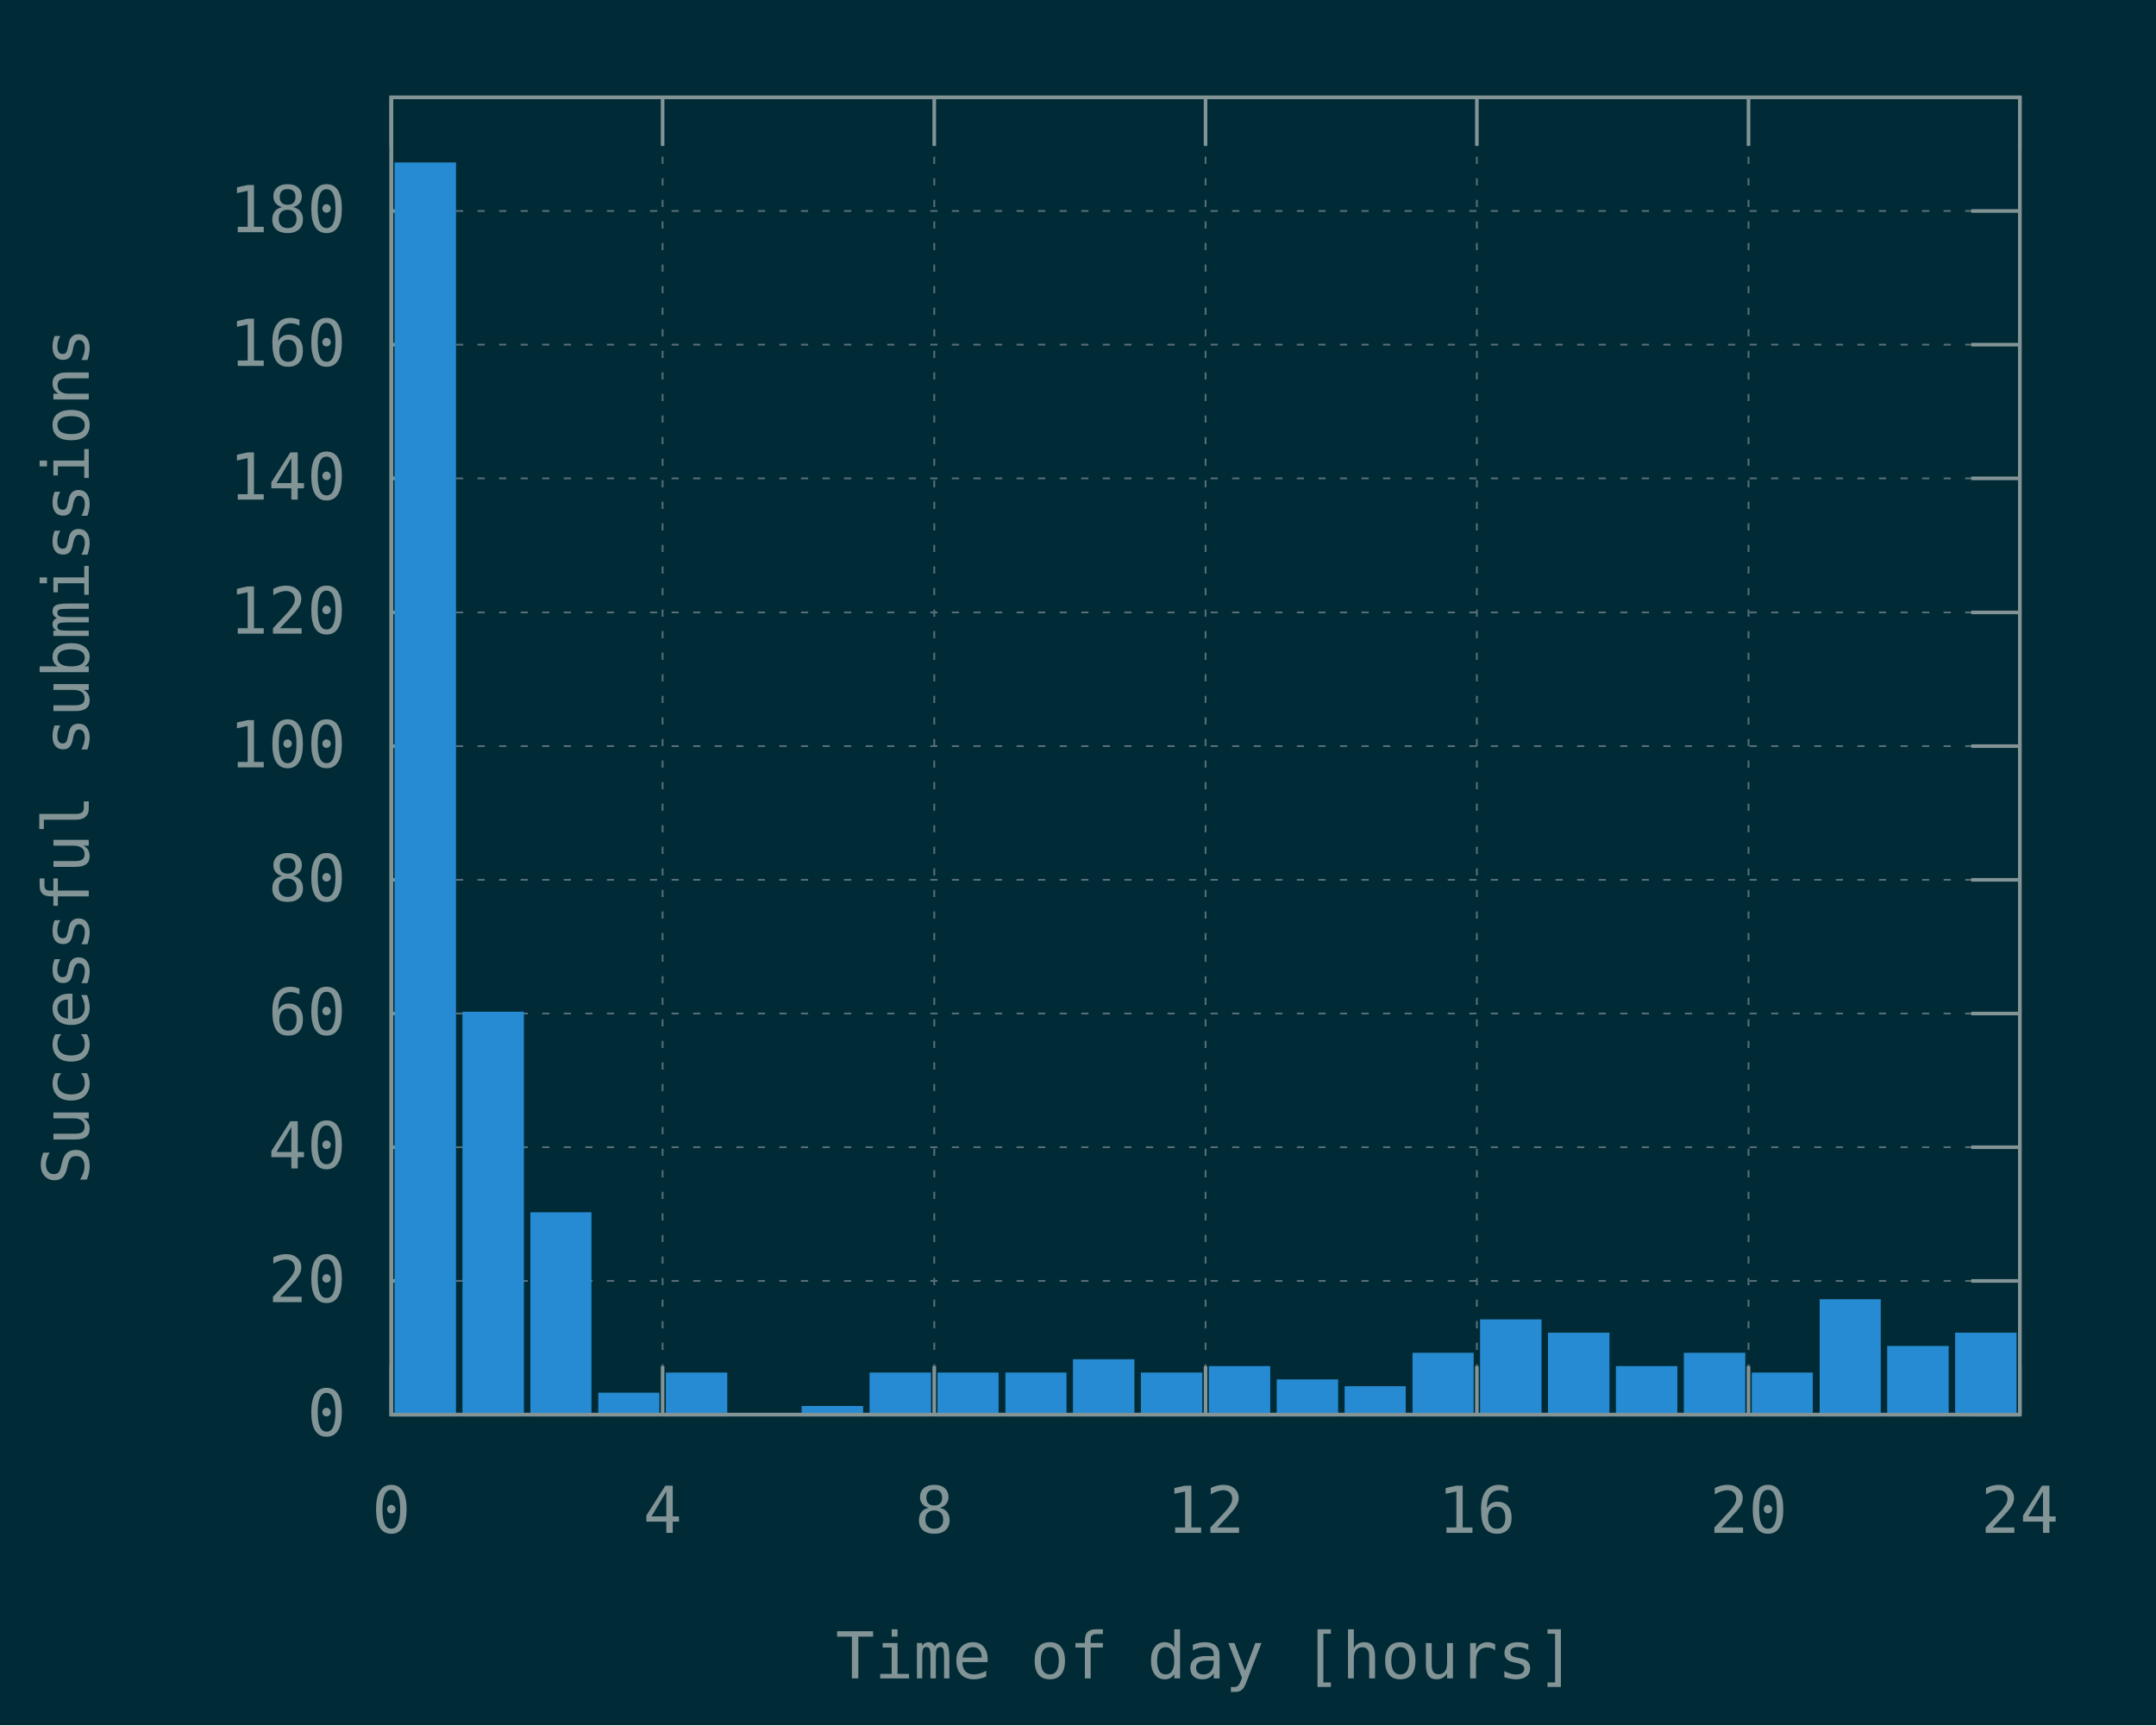
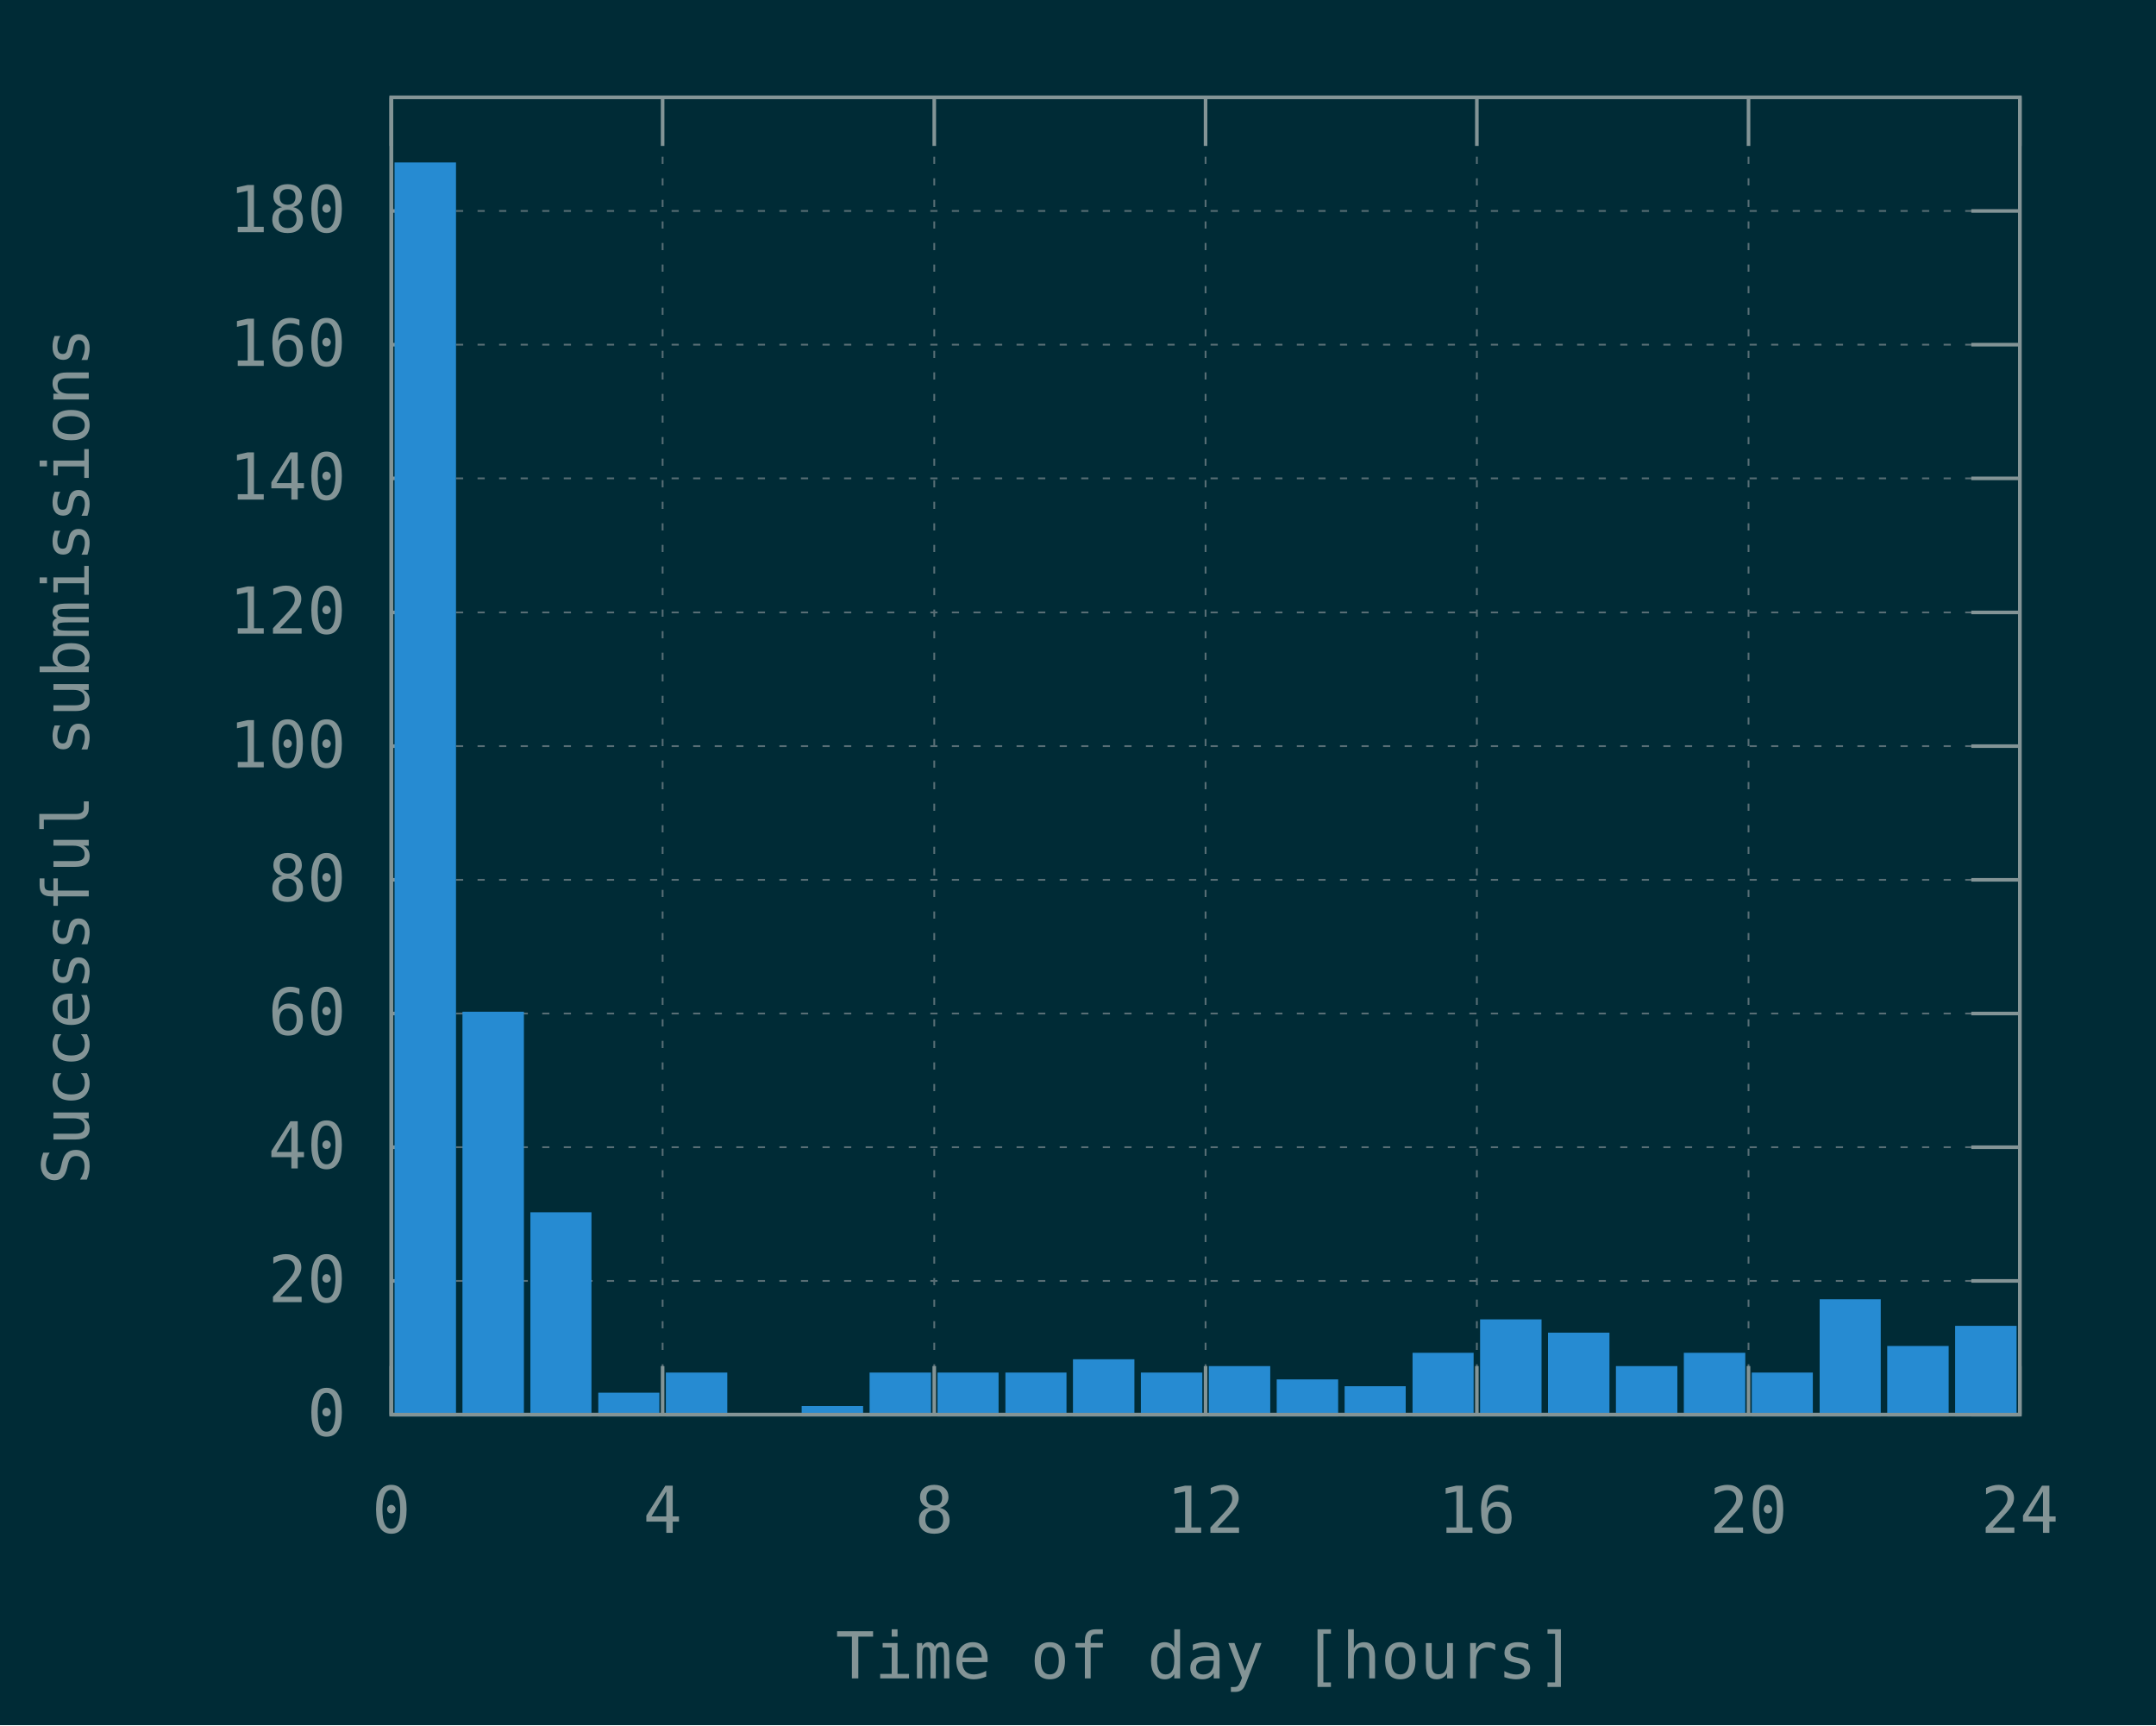
<svg xmlns="http://www.w3.org/2000/svg" xmlns:xlink="http://www.w3.org/1999/xlink" width="600" height="480" viewBox="0 0 600 480">
  <g id="gnuplot_canvas">
    <rect x="0" y="0" width="600" height="480" fill="#002b36" />
    <defs>
      <circle id="gpDot" r="0.5" stroke-width="0.5" stroke="currentColor" />
      <path id="gpPt0" stroke-width="0.148" stroke="currentColor" d="M-1,0 h2 M0,-1 v2" />
      <path id="gpPt1" stroke-width="0.148" stroke="currentColor" d="M-1,-1 L1,1 M1,-1 L-1,1" />
      <path id="gpPt2" stroke-width="0.148" stroke="currentColor" d="M-1,0 L1,0 M0,-1 L0,1 M-1,-1 L1,1 M-1,1 L1,-1" />
      <rect id="gpPt3" stroke-width="0.148" stroke="currentColor" x="-1" y="-1" width="2" height="2" />
      <rect id="gpPt4" stroke-width="0.148" stroke="currentColor" fill="currentColor" x="-1" y="-1" width="2" height="2" />
      <circle id="gpPt5" stroke-width="0.148" stroke="currentColor" cx="0" cy="0" r="1" />
      <use xlink:href="#gpPt5" id="gpPt6" fill="currentColor" stroke="none" />
      <path id="gpPt7" stroke-width="0.148" stroke="currentColor" d="M0,-1.33 L-1.33,0.67 L1.33,0.67 z" />
      <use xlink:href="#gpPt7" id="gpPt8" fill="currentColor" stroke="none" />
      <use xlink:href="#gpPt7" id="gpPt9" stroke="currentColor" transform="rotate(180)" />
      <use xlink:href="#gpPt9" id="gpPt10" fill="currentColor" stroke="none" />
      <use xlink:href="#gpPt3" id="gpPt11" stroke="currentColor" transform="rotate(45)" />
      <use xlink:href="#gpPt11" id="gpPt12" fill="currentColor" stroke="none" />
      <path id="gpPt13" stroke-width="0.148" stroke="currentColor" d="M0,1.330 L1.265,0.411 L0.782,-1.067 L-0.782,-1.076 L-1.265,0.411 z" />
      <use xlink:href="#gpPt13" id="gpPt14" fill="currentColor" stroke="none" />
      <filter id="textbox" filterUnits="objectBoundingBox" x="0" y="0" height="1" width="1">
        <feFlood flood-color="#002B36" flood-opacity="1" result="bgnd" />
        <feComposite in="SourceGraphic" in2="bgnd" operator="atop" />
      </filter>
      <filter id="greybox" filterUnits="objectBoundingBox" x="0" y="0" height="1" width="1">
        <feFlood flood-color="lightgrey" flood-opacity="1" result="grey" />
        <feComposite in="SourceGraphic" in2="grey" operator="atop" />
      </filter>
    </defs>
    <g fill="none" color="#002B36" stroke="currentColor" stroke-width="1.00" stroke-linecap="butt" stroke-linejoin="miter">
</g>
    <g fill="none" color="black" stroke="currentColor" stroke-width="1.00" stroke-linecap="butt" stroke-linejoin="miter">
</g>
    <g fill="none" color="black" stroke="rgb(131, 148, 150)" stroke-width="0.50" stroke-linecap="butt" stroke-linejoin="miter">
</g>
    <g fill="none" color="gray" stroke="currentColor" stroke-width="0.50" stroke-linecap="butt" stroke-linejoin="miter">
      <path stroke="rgb( 88, 110, 117)" stroke-dasharray="2,4" class="gridline" d="M108.9,393.6 L562.1,393.6  " />
    </g>
    <g fill="none" color="gray" stroke="rgb( 88, 110, 117)" stroke-width="1.00" stroke-linecap="butt" stroke-linejoin="miter">
</g>
    <g fill="none" color="black" stroke="currentColor" stroke-width="1.00" stroke-linecap="butt" stroke-linejoin="miter">
      <path stroke="rgb(131, 148, 150)" d="M108.9,393.6 L122.4,393.6 M562.1,393.6 L548.6,393.6  " />
      <g transform="translate(96.3,399.5)" stroke="none" fill="rgb(131,148,150)" font-family="Inconsolata" font-size="18.00" text-anchor="end">
        <text>
          <tspan font-family="Inconsolata"> 0</tspan>
        </text>
      </g>
    </g>
    <g fill="none" color="black" stroke="currentColor" stroke-width="1.00" stroke-linecap="butt" stroke-linejoin="miter">
</g>
    <g fill="none" color="black" stroke="rgb(131, 148, 150)" stroke-width="0.50" stroke-linecap="butt" stroke-linejoin="miter">
</g>
    <g fill="none" color="gray" stroke="currentColor" stroke-width="0.50" stroke-linecap="butt" stroke-linejoin="miter">
      <path stroke="rgb( 88, 110, 117)" stroke-dasharray="2,4" class="gridline" d="M108.9,356.4 L562.1,356.4  " />
    </g>
    <g fill="none" color="gray" stroke="rgb( 88, 110, 117)" stroke-width="1.00" stroke-linecap="butt" stroke-linejoin="miter">
</g>
    <g fill="none" color="black" stroke="currentColor" stroke-width="1.00" stroke-linecap="butt" stroke-linejoin="miter">
      <path stroke="rgb(131, 148, 150)" d="M108.9,356.4 L122.4,356.4 M562.1,356.4 L548.6,356.4  " />
      <g transform="translate(96.3,362.3)" stroke="none" fill="rgb(131,148,150)" font-family="Inconsolata" font-size="18.00" text-anchor="end">
        <text>
          <tspan font-family="Inconsolata"> 20</tspan>
        </text>
      </g>
    </g>
    <g fill="none" color="black" stroke="currentColor" stroke-width="1.00" stroke-linecap="butt" stroke-linejoin="miter">
</g>
    <g fill="none" color="black" stroke="rgb(131, 148, 150)" stroke-width="0.50" stroke-linecap="butt" stroke-linejoin="miter">
</g>
    <g fill="none" color="gray" stroke="currentColor" stroke-width="0.50" stroke-linecap="butt" stroke-linejoin="miter">
      <path stroke="rgb( 88, 110, 117)" stroke-dasharray="2,4" class="gridline" d="M108.9,319.2 L562.1,319.2  " />
    </g>
    <g fill="none" color="gray" stroke="rgb( 88, 110, 117)" stroke-width="1.00" stroke-linecap="butt" stroke-linejoin="miter">
</g>
    <g fill="none" color="black" stroke="currentColor" stroke-width="1.00" stroke-linecap="butt" stroke-linejoin="miter">
      <path stroke="rgb(131, 148, 150)" d="M108.9,319.2 L122.4,319.2 M562.1,319.2 L548.6,319.2  " />
      <g transform="translate(96.3,325.1)" stroke="none" fill="rgb(131,148,150)" font-family="Inconsolata" font-size="18.00" text-anchor="end">
        <text>
          <tspan font-family="Inconsolata"> 40</tspan>
        </text>
      </g>
    </g>
    <g fill="none" color="black" stroke="currentColor" stroke-width="1.00" stroke-linecap="butt" stroke-linejoin="miter">
</g>
    <g fill="none" color="black" stroke="rgb(131, 148, 150)" stroke-width="0.50" stroke-linecap="butt" stroke-linejoin="miter">
</g>
    <g fill="none" color="gray" stroke="currentColor" stroke-width="0.50" stroke-linecap="butt" stroke-linejoin="miter">
      <path stroke="rgb( 88, 110, 117)" stroke-dasharray="2,4" class="gridline" d="M108.9,282.0 L562.1,282.0  " />
    </g>
    <g fill="none" color="gray" stroke="rgb( 88, 110, 117)" stroke-width="1.00" stroke-linecap="butt" stroke-linejoin="miter">
</g>
    <g fill="none" color="black" stroke="currentColor" stroke-width="1.00" stroke-linecap="butt" stroke-linejoin="miter">
      <path stroke="rgb(131, 148, 150)" d="M108.9,282.0 L122.4,282.0 M562.1,282.0 L548.6,282.0  " />
      <g transform="translate(96.3,287.9)" stroke="none" fill="rgb(131,148,150)" font-family="Inconsolata" font-size="18.00" text-anchor="end">
        <text>
          <tspan font-family="Inconsolata"> 60</tspan>
        </text>
      </g>
    </g>
    <g fill="none" color="black" stroke="currentColor" stroke-width="1.00" stroke-linecap="butt" stroke-linejoin="miter">
</g>
    <g fill="none" color="black" stroke="rgb(131, 148, 150)" stroke-width="0.50" stroke-linecap="butt" stroke-linejoin="miter">
</g>
    <g fill="none" color="gray" stroke="currentColor" stroke-width="0.50" stroke-linecap="butt" stroke-linejoin="miter">
      <path stroke="rgb( 88, 110, 117)" stroke-dasharray="2,4" class="gridline" d="M108.9,244.8 L562.1,244.8  " />
    </g>
    <g fill="none" color="gray" stroke="rgb( 88, 110, 117)" stroke-width="1.00" stroke-linecap="butt" stroke-linejoin="miter">
</g>
    <g fill="none" color="black" stroke="currentColor" stroke-width="1.00" stroke-linecap="butt" stroke-linejoin="miter">
      <path stroke="rgb(131, 148, 150)" d="M108.9,244.8 L122.4,244.8 M562.1,244.8 L548.6,244.8  " />
      <g transform="translate(96.3,250.7)" stroke="none" fill="rgb(131,148,150)" font-family="Inconsolata" font-size="18.00" text-anchor="end">
        <text>
          <tspan font-family="Inconsolata"> 80</tspan>
        </text>
      </g>
    </g>
    <g fill="none" color="black" stroke="currentColor" stroke-width="1.00" stroke-linecap="butt" stroke-linejoin="miter">
</g>
    <g fill="none" color="black" stroke="rgb(131, 148, 150)" stroke-width="0.50" stroke-linecap="butt" stroke-linejoin="miter">
</g>
    <g fill="none" color="gray" stroke="currentColor" stroke-width="0.50" stroke-linecap="butt" stroke-linejoin="miter">
      <path stroke="rgb( 88, 110, 117)" stroke-dasharray="2,4" class="gridline" d="M108.9,207.6 L562.1,207.6  " />
    </g>
    <g fill="none" color="gray" stroke="rgb( 88, 110, 117)" stroke-width="1.00" stroke-linecap="butt" stroke-linejoin="miter">
</g>
    <g fill="none" color="black" stroke="currentColor" stroke-width="1.00" stroke-linecap="butt" stroke-linejoin="miter">
      <path stroke="rgb(131, 148, 150)" d="M108.9,207.6 L122.4,207.6 M562.1,207.6 L548.6,207.6  " />
      <g transform="translate(96.3,213.5)" stroke="none" fill="rgb(131,148,150)" font-family="Inconsolata" font-size="18.00" text-anchor="end">
        <text>
          <tspan font-family="Inconsolata"> 100</tspan>
        </text>
      </g>
    </g>
    <g fill="none" color="black" stroke="currentColor" stroke-width="1.00" stroke-linecap="butt" stroke-linejoin="miter">
</g>
    <g fill="none" color="black" stroke="rgb(131, 148, 150)" stroke-width="0.50" stroke-linecap="butt" stroke-linejoin="miter">
</g>
    <g fill="none" color="gray" stroke="currentColor" stroke-width="0.50" stroke-linecap="butt" stroke-linejoin="miter">
      <path stroke="rgb( 88, 110, 117)" stroke-dasharray="2,4" class="gridline" d="M108.9,170.4 L562.1,170.4  " />
    </g>
    <g fill="none" color="gray" stroke="rgb( 88, 110, 117)" stroke-width="1.00" stroke-linecap="butt" stroke-linejoin="miter">
</g>
    <g fill="none" color="black" stroke="currentColor" stroke-width="1.00" stroke-linecap="butt" stroke-linejoin="miter">
      <path stroke="rgb(131, 148, 150)" d="M108.9,170.4 L122.4,170.4 M562.1,170.4 L548.6,170.4  " />
      <g transform="translate(96.3,176.3)" stroke="none" fill="rgb(131,148,150)" font-family="Inconsolata" font-size="18.00" text-anchor="end">
        <text>
          <tspan font-family="Inconsolata"> 120</tspan>
        </text>
      </g>
    </g>
    <g fill="none" color="black" stroke="currentColor" stroke-width="1.00" stroke-linecap="butt" stroke-linejoin="miter">
</g>
    <g fill="none" color="black" stroke="rgb(131, 148, 150)" stroke-width="0.50" stroke-linecap="butt" stroke-linejoin="miter">
</g>
    <g fill="none" color="gray" stroke="currentColor" stroke-width="0.50" stroke-linecap="butt" stroke-linejoin="miter">
      <path stroke="rgb( 88, 110, 117)" stroke-dasharray="2,4" class="gridline" d="M108.9,133.1 L562.1,133.1  " />
    </g>
    <g fill="none" color="gray" stroke="rgb( 88, 110, 117)" stroke-width="1.00" stroke-linecap="butt" stroke-linejoin="miter">
</g>
    <g fill="none" color="black" stroke="currentColor" stroke-width="1.00" stroke-linecap="butt" stroke-linejoin="miter">
      <path stroke="rgb(131, 148, 150)" d="M108.9,133.1 L122.4,133.1 M562.1,133.1 L548.6,133.1  " />
      <g transform="translate(96.3,139.0)" stroke="none" fill="rgb(131,148,150)" font-family="Inconsolata" font-size="18.00" text-anchor="end">
        <text>
          <tspan font-family="Inconsolata"> 140</tspan>
        </text>
      </g>
    </g>
    <g fill="none" color="black" stroke="currentColor" stroke-width="1.00" stroke-linecap="butt" stroke-linejoin="miter">
</g>
    <g fill="none" color="black" stroke="rgb(131, 148, 150)" stroke-width="0.50" stroke-linecap="butt" stroke-linejoin="miter">
</g>
    <g fill="none" color="gray" stroke="currentColor" stroke-width="0.50" stroke-linecap="butt" stroke-linejoin="miter">
      <path stroke="rgb( 88, 110, 117)" stroke-dasharray="2,4" class="gridline" d="M108.9,95.9 L562.1,95.9  " />
    </g>
    <g fill="none" color="gray" stroke="rgb( 88, 110, 117)" stroke-width="1.00" stroke-linecap="butt" stroke-linejoin="miter">
</g>
    <g fill="none" color="black" stroke="currentColor" stroke-width="1.00" stroke-linecap="butt" stroke-linejoin="miter">
      <path stroke="rgb(131, 148, 150)" d="M108.9,95.9 L122.4,95.9 M562.1,95.9 L548.6,95.9  " />
      <g transform="translate(96.3,101.8)" stroke="none" fill="rgb(131,148,150)" font-family="Inconsolata" font-size="18.00" text-anchor="end">
        <text>
          <tspan font-family="Inconsolata"> 160</tspan>
        </text>
      </g>
    </g>
    <g fill="none" color="black" stroke="currentColor" stroke-width="1.00" stroke-linecap="butt" stroke-linejoin="miter">
</g>
    <g fill="none" color="black" stroke="rgb(131, 148, 150)" stroke-width="0.50" stroke-linecap="butt" stroke-linejoin="miter">
</g>
    <g fill="none" color="gray" stroke="currentColor" stroke-width="0.50" stroke-linecap="butt" stroke-linejoin="miter">
      <path stroke="rgb( 88, 110, 117)" stroke-dasharray="2,4" class="gridline" d="M108.9,58.7 L562.1,58.7  " />
    </g>
    <g fill="none" color="gray" stroke="rgb( 88, 110, 117)" stroke-width="1.00" stroke-linecap="butt" stroke-linejoin="miter">
</g>
    <g fill="none" color="black" stroke="currentColor" stroke-width="1.00" stroke-linecap="butt" stroke-linejoin="miter">
      <path stroke="rgb(131, 148, 150)" d="M108.9,58.7 L122.4,58.7 M562.1,58.7 L548.6,58.7  " />
      <g transform="translate(96.3,64.6)" stroke="none" fill="rgb(131,148,150)" font-family="Inconsolata" font-size="18.00" text-anchor="end">
        <text>
          <tspan font-family="Inconsolata"> 180</tspan>
        </text>
      </g>
    </g>
    <g fill="none" color="black" stroke="currentColor" stroke-width="1.00" stroke-linecap="butt" stroke-linejoin="miter">
</g>
    <g fill="none" color="black" stroke="rgb(131, 148, 150)" stroke-width="0.50" stroke-linecap="butt" stroke-linejoin="miter">
</g>
    <g fill="none" color="gray" stroke="currentColor" stroke-width="0.50" stroke-linecap="butt" stroke-linejoin="miter">
      <path stroke="rgb( 88, 110, 117)" stroke-dasharray="2,4" class="gridline" d="M108.9,393.6 L108.9,27.1  " />
    </g>
    <g fill="none" color="gray" stroke="rgb( 88, 110, 117)" stroke-width="1.00" stroke-linecap="butt" stroke-linejoin="miter">
</g>
    <g fill="none" color="black" stroke="currentColor" stroke-width="1.00" stroke-linecap="butt" stroke-linejoin="miter">
      <path stroke="rgb(131, 148, 150)" d="M108.9,393.6 L108.9,380.1 M108.9,27.1 L108.9,40.6  " />
      <g transform="translate(108.9,426.5)" stroke="none" fill="rgb(131,148,150)" font-family="Inconsolata" font-size="18.00" text-anchor="middle">
        <text>
          <tspan font-family="Inconsolata"> 0</tspan>
        </text>
      </g>
    </g>
    <g fill="none" color="black" stroke="currentColor" stroke-width="1.00" stroke-linecap="butt" stroke-linejoin="miter">
</g>
    <g fill="none" color="black" stroke="rgb(131, 148, 150)" stroke-width="0.50" stroke-linecap="butt" stroke-linejoin="miter">
</g>
    <g fill="none" color="gray" stroke="currentColor" stroke-width="0.50" stroke-linecap="butt" stroke-linejoin="miter">
      <path stroke="rgb( 88, 110, 117)" stroke-dasharray="2,4" class="gridline" d="M184.4,393.6 L184.4,27.1  " />
    </g>
    <g fill="none" color="gray" stroke="rgb( 88, 110, 117)" stroke-width="1.00" stroke-linecap="butt" stroke-linejoin="miter">
</g>
    <g fill="none" color="black" stroke="currentColor" stroke-width="1.00" stroke-linecap="butt" stroke-linejoin="miter">
      <path stroke="rgb(131, 148, 150)" d="M184.4,393.6 L184.4,380.1 M184.4,27.1 L184.4,40.6  " />
      <g transform="translate(184.4,426.5)" stroke="none" fill="rgb(131,148,150)" font-family="Inconsolata" font-size="18.00" text-anchor="middle">
        <text>
          <tspan font-family="Inconsolata"> 4</tspan>
        </text>
      </g>
    </g>
    <g fill="none" color="black" stroke="currentColor" stroke-width="1.00" stroke-linecap="butt" stroke-linejoin="miter">
</g>
    <g fill="none" color="black" stroke="rgb(131, 148, 150)" stroke-width="0.50" stroke-linecap="butt" stroke-linejoin="miter">
</g>
    <g fill="none" color="gray" stroke="currentColor" stroke-width="0.50" stroke-linecap="butt" stroke-linejoin="miter">
      <path stroke="rgb( 88, 110, 117)" stroke-dasharray="2,4" class="gridline" d="M260.0,393.6 L260.0,27.1  " />
    </g>
    <g fill="none" color="gray" stroke="rgb( 88, 110, 117)" stroke-width="1.00" stroke-linecap="butt" stroke-linejoin="miter">
</g>
    <g fill="none" color="black" stroke="currentColor" stroke-width="1.00" stroke-linecap="butt" stroke-linejoin="miter">
      <path stroke="rgb(131, 148, 150)" d="M260.0,393.6 L260.0,380.1 M260.0,27.1 L260.0,40.6  " />
      <g transform="translate(260.0,426.5)" stroke="none" fill="rgb(131,148,150)" font-family="Inconsolata" font-size="18.00" text-anchor="middle">
        <text>
          <tspan font-family="Inconsolata"> 8</tspan>
        </text>
      </g>
    </g>
    <g fill="none" color="black" stroke="currentColor" stroke-width="1.00" stroke-linecap="butt" stroke-linejoin="miter">
</g>
    <g fill="none" color="black" stroke="rgb(131, 148, 150)" stroke-width="0.50" stroke-linecap="butt" stroke-linejoin="miter">
</g>
    <g fill="none" color="gray" stroke="currentColor" stroke-width="0.50" stroke-linecap="butt" stroke-linejoin="miter">
      <path stroke="rgb( 88, 110, 117)" stroke-dasharray="2,4" class="gridline" d="M335.5,393.6 L335.5,27.1  " />
    </g>
    <g fill="none" color="gray" stroke="rgb( 88, 110, 117)" stroke-width="1.00" stroke-linecap="butt" stroke-linejoin="miter">
</g>
    <g fill="none" color="black" stroke="currentColor" stroke-width="1.00" stroke-linecap="butt" stroke-linejoin="miter">
      <path stroke="rgb(131, 148, 150)" d="M335.5,393.6 L335.5,380.1 M335.5,27.1 L335.5,40.6  " />
      <g transform="translate(335.5,426.5)" stroke="none" fill="rgb(131,148,150)" font-family="Inconsolata" font-size="18.00" text-anchor="middle">
        <text>
          <tspan font-family="Inconsolata"> 12</tspan>
        </text>
      </g>
    </g>
    <g fill="none" color="black" stroke="currentColor" stroke-width="1.00" stroke-linecap="butt" stroke-linejoin="miter">
</g>
    <g fill="none" color="black" stroke="rgb(131, 148, 150)" stroke-width="0.50" stroke-linecap="butt" stroke-linejoin="miter">
</g>
    <g fill="none" color="gray" stroke="currentColor" stroke-width="0.50" stroke-linecap="butt" stroke-linejoin="miter">
      <path stroke="rgb( 88, 110, 117)" stroke-dasharray="2,4" class="gridline" d="M411.0,393.6 L411.0,27.1  " />
    </g>
    <g fill="none" color="gray" stroke="rgb( 88, 110, 117)" stroke-width="1.00" stroke-linecap="butt" stroke-linejoin="miter">
</g>
    <g fill="none" color="black" stroke="currentColor" stroke-width="1.00" stroke-linecap="butt" stroke-linejoin="miter">
      <path stroke="rgb(131, 148, 150)" d="M411.0,393.6 L411.0,380.1 M411.0,27.1 L411.0,40.6  " />
      <g transform="translate(411.0,426.5)" stroke="none" fill="rgb(131,148,150)" font-family="Inconsolata" font-size="18.00" text-anchor="middle">
        <text>
          <tspan font-family="Inconsolata"> 16</tspan>
        </text>
      </g>
    </g>
    <g fill="none" color="black" stroke="currentColor" stroke-width="1.00" stroke-linecap="butt" stroke-linejoin="miter">
</g>
    <g fill="none" color="black" stroke="rgb(131, 148, 150)" stroke-width="0.50" stroke-linecap="butt" stroke-linejoin="miter">
</g>
    <g fill="none" color="gray" stroke="currentColor" stroke-width="0.50" stroke-linecap="butt" stroke-linejoin="miter">
      <path stroke="rgb( 88, 110, 117)" stroke-dasharray="2,4" class="gridline" d="M486.6,393.6 L486.6,40.6 L486.6,27.1  " />
    </g>
    <g fill="none" color="gray" stroke="rgb( 88, 110, 117)" stroke-width="1.00" stroke-linecap="butt" stroke-linejoin="miter">
</g>
    <g fill="none" color="black" stroke="currentColor" stroke-width="1.00" stroke-linecap="butt" stroke-linejoin="miter">
      <path stroke="rgb(131, 148, 150)" d="M486.6,393.6 L486.6,380.1 M486.6,27.1 L486.6,40.6  " />
      <g transform="translate(486.6,426.5)" stroke="none" fill="rgb(131,148,150)" font-family="Inconsolata" font-size="18.00" text-anchor="middle">
        <text>
          <tspan font-family="Inconsolata"> 20</tspan>
        </text>
      </g>
    </g>
    <g fill="none" color="black" stroke="currentColor" stroke-width="1.00" stroke-linecap="butt" stroke-linejoin="miter">
</g>
    <g fill="none" color="black" stroke="rgb(131, 148, 150)" stroke-width="0.50" stroke-linecap="butt" stroke-linejoin="miter">
</g>
    <g fill="none" color="gray" stroke="currentColor" stroke-width="0.50" stroke-linecap="butt" stroke-linejoin="miter">
      <path stroke="rgb( 88, 110, 117)" stroke-dasharray="2,4" class="gridline" d="M562.1,393.6 L562.1,27.1  " />
    </g>
    <g fill="none" color="gray" stroke="rgb( 88, 110, 117)" stroke-width="1.00" stroke-linecap="butt" stroke-linejoin="miter">
</g>
    <g fill="none" color="black" stroke="currentColor" stroke-width="1.00" stroke-linecap="butt" stroke-linejoin="miter">
      <path stroke="rgb(131, 148, 150)" d="M562.1,393.6 L562.1,380.1 M562.1,27.1 L562.1,40.6  " />
      <g transform="translate(562.1,426.5)" stroke="none" fill="rgb(131,148,150)" font-family="Inconsolata" font-size="18.00" text-anchor="middle">
        <text>
          <tspan font-family="Inconsolata"> 24</tspan>
        </text>
      </g>
    </g>
    <g fill="none" color="black" stroke="currentColor" stroke-width="1.00" stroke-linecap="butt" stroke-linejoin="miter">
</g>
    <g fill="none" color="black" stroke="currentColor" stroke-width="1.00" stroke-linecap="butt" stroke-linejoin="miter">
      <path stroke="rgb(131, 148, 150)" d="M108.9,27.1 L108.9,393.6 L562.1,393.6 L562.1,27.1 L108.9,27.1 Z  " />
    </g>
    <g fill="none" color="black" stroke="currentColor" stroke-width="1.00" stroke-linecap="butt" stroke-linejoin="miter">
      <g transform="translate(24.7,210.4) rotate(270)" stroke="none" fill="rgb(131,148,150)" font-family="Inconsolata" font-size="18.00" text-anchor="middle">
        <text>
          <tspan font-family="Inconsolata">Successful submissions</tspan>
        </text>
      </g>
    </g>
    <g fill="none" color="black" stroke="currentColor" stroke-width="1.00" stroke-linecap="butt" stroke-linejoin="miter">
      <g transform="translate(335.5,467.0)" stroke="none" fill="rgb(131,148,150)" font-family="Inconsolata" font-size="18.00" text-anchor="middle">
        <text>
          <tspan font-family="Inconsolata">Time of day [hours]</tspan>
        </text>
      </g>
    </g>
    <g fill="none" color="black" stroke="currentColor" stroke-width="1.00" stroke-linecap="butt" stroke-linejoin="miter">
</g>
    <g id="gnuplot_plot_1">
      <g fill="none" color="black" stroke="currentColor" stroke-width="1.00" stroke-linecap="butt" stroke-linejoin="miter">
        <g stroke="none" shape-rendering="crispEdges">
          <polygon fill="rgb( 38, 139, 210)" points="110.3,393.6 126.5,393.6 126.5,45.6 110.3,45.6 " />
        </g>
        <path stroke="rgb( 38, 139, 210)" d="M110.3,393.6 L110.3,45.7 L126.4,45.7 L126.4,393.6 L110.3,393.6 Z  " />
        <g stroke="none" shape-rendering="crispEdges">
          <polygon fill="rgb( 38, 139, 210)" points="129.2,393.6 145.4,393.6 145.4,281.9 129.2,281.9 " />
        </g>
        <path stroke="rgb( 38, 139, 210)" d="M129.2,393.6 L129.2,282.0 L145.3,282.0 L145.3,393.6 L129.2,393.6 Z  " />
        <g stroke="none" shape-rendering="crispEdges">
          <polygon fill="rgb( 38, 139, 210)" points="148.1,393.6 164.2,393.6 164.2,337.7 148.1,337.7 " />
        </g>
        <path stroke="rgb( 38, 139, 210)" d="M148.1,393.6 L148.1,337.8 L164.1,337.8 L164.1,393.6 L148.1,393.6 Z  " />
        <g stroke="none" shape-rendering="crispEdges">
          <polygon fill="rgb( 38, 139, 210)" points="167.0,393.6 183.1,393.6 183.1,387.9 167.0,387.9 " />
        </g>
        <path stroke="rgb( 38, 139, 210)" d="M167.0,393.6 L167.0,388.0 L183.0,388.0 L183.0,393.6 L167.0,393.6 Z  " />
        <g stroke="none" shape-rendering="crispEdges">
          <polygon fill="rgb( 38, 139, 210)" points="185.8,393.6 202.0,393.6 202.0,382.3 185.8,382.3 " />
        </g>
        <path stroke="rgb( 38, 139, 210)" d="M185.8,393.6 L185.8,382.4 L201.9,382.4 L201.9,393.6 L185.8,393.6 Z  " />
        <g stroke="none" shape-rendering="crispEdges">
          <polygon fill="rgb( 38, 139, 210)" points="223.6,393.6 239.8,393.6 239.8,391.6 223.6,391.6 " />
        </g>
        <path stroke="rgb( 38, 139, 210)" d="M223.6,393.6 L223.6,391.7 L239.7,391.7 L239.7,393.6 L223.6,393.6 Z  " />
        <g stroke="none" shape-rendering="crispEdges">
          <polygon fill="rgb( 38, 139, 210)" points="242.5,393.6 258.7,393.6 258.7,382.3 242.5,382.3 " />
        </g>
        <path stroke="rgb( 38, 139, 210)" d="M242.5,393.6 L242.5,382.4 L258.6,382.4 L258.6,393.6 L242.5,393.6 Z  " />
        <g stroke="none" shape-rendering="crispEdges">
          <polygon fill="rgb( 38, 139, 210)" points="261.4,393.6 277.5,393.6 277.5,382.3 261.4,382.3 " />
        </g>
        <path stroke="rgb( 38, 139, 210)" d="M261.4,393.6 L261.4,382.4 L277.4,382.4 L277.4,393.6 L261.4,393.6 Z  " />
        <g stroke="none" shape-rendering="crispEdges">
          <polygon fill="rgb( 38, 139, 210)" points="280.3,393.6 296.4,393.6 296.4,382.3 280.3,382.3 " />
        </g>
        <path stroke="rgb( 38, 139, 210)" d="M280.3,393.6 L280.3,382.4 L296.3,382.4 L296.3,393.6 L280.3,393.6 Z  " />
        <g stroke="none" shape-rendering="crispEdges">
          <polygon fill="rgb( 38, 139, 210)" points="299.1,393.6 315.3,393.6 315.3,378.6 299.1,378.6 " />
        </g>
        <path stroke="rgb( 38, 139, 210)" d="M299.1,393.6 L299.1,378.7 L315.2,378.7 L315.2,393.6 L299.1,393.6 Z  " />
        <g stroke="none" shape-rendering="crispEdges">
          <polygon fill="rgb( 38, 139, 210)" points="318.0,393.6 334.2,393.6 334.2,382.3 318.0,382.3 " />
        </g>
        <path stroke="rgb( 38, 139, 210)" d="M318.0,393.6 L318.0,382.4 L334.1,382.4 L334.1,393.6 L318.0,393.6 Z  " />
        <g stroke="none" shape-rendering="crispEdges">
          <polygon fill="rgb( 38, 139, 210)" points="336.9,393.6 353.1,393.6 353.1,380.5 336.9,380.5 " />
        </g>
        <path stroke="rgb( 38, 139, 210)" d="M336.9,393.6 L336.9,380.6 L353.0,380.6 L353.0,393.6 L336.9,393.6 Z  " />
        <g stroke="none" shape-rendering="crispEdges">
          <polygon fill="rgb( 38, 139, 210)" points="355.8,393.6 372.0,393.6 372.0,384.2 355.8,384.2 " />
        </g>
        <path stroke="rgb( 38, 139, 210)" d="M355.8,393.6 L355.8,384.3 L371.9,384.3 L371.9,393.6 L355.8,393.6 Z  " />
        <g stroke="none" shape-rendering="crispEdges">
          <polygon fill="rgb( 38, 139, 210)" points="374.7,393.6 390.8,393.6 390.8,386.1 374.7,386.1 " />
        </g>
        <path stroke="rgb( 38, 139, 210)" d="M374.7,393.6 L374.7,386.2 L390.7,386.2 L390.7,393.6 L374.7,393.6 Z  " />
        <g stroke="none" shape-rendering="crispEdges">
          <polygon fill="rgb( 38, 139, 210)" points="393.6,393.6 409.7,393.6 409.7,376.8 393.6,376.8 " />
        </g>
        <path stroke="rgb( 38, 139, 210)" d="M393.6,393.6 L393.6,376.9 L409.6,376.9 L409.6,393.6 L393.6,393.6 Z  " />
        <g stroke="none" shape-rendering="crispEdges">
          <polygon fill="rgb( 38, 139, 210)" points="412.4,393.6 428.6,393.6 428.6,367.5 412.4,367.5 " />
        </g>
        <path stroke="rgb( 38, 139, 210)" d="M412.4,393.6 L412.4,367.6 L428.5,367.6 L428.5,393.6 L412.4,393.6 Z  " />
        <g stroke="none" shape-rendering="crispEdges">
          <polygon fill="rgb( 38, 139, 210)" points="431.3,393.6 447.5,393.6 447.5,371.2 431.3,371.2 " />
        </g>
        <path stroke="rgb( 38, 139, 210)" d="M431.3,393.6 L431.3,371.3 L447.4,371.3 L447.4,393.6 L431.3,393.6 Z  " />
        <g stroke="none" shape-rendering="crispEdges">
          <polygon fill="rgb( 38, 139, 210)" points="450.2,393.6 466.4,393.6 466.4,380.5 450.2,380.5 " />
        </g>
        <path stroke="rgb( 38, 139, 210)" d="M450.2,393.6 L450.2,380.6 L466.3,380.6 L466.3,393.6 L450.2,393.6 Z  " />
        <g stroke="none" shape-rendering="crispEdges">
          <polygon fill="rgb( 38, 139, 210)" points="469.1,393.6 485.3,393.6 485.3,376.8 469.1,376.8 " />
        </g>
        <path stroke="rgb( 38, 139, 210)" d="M469.1,393.6 L469.1,376.9 L485.2,376.9 L485.2,393.6 L469.1,393.6 Z  " />
        <g stroke="none" shape-rendering="crispEdges">
          <polygon fill="rgb( 38, 139, 210)" points="488.0,393.6 504.1,393.6 504.1,382.3 488.0,382.3 " />
        </g>
        <path stroke="rgb( 38, 139, 210)" d="M488.0,393.6 L488.0,382.4 L504.0,382.4 L504.0,393.6 L488.0,393.6 Z  " />
        <g stroke="none" shape-rendering="crispEdges">
          <polygon fill="rgb( 38, 139, 210)" points="506.9,393.6 523.0,393.6 523.0,361.9 506.9,361.9 " />
        </g>
        <path stroke="rgb( 38, 139, 210)" d="M506.9,393.6 L506.9,362.0 L522.9,362.0 L522.9,393.6 L506.9,393.6 Z  " />
        <g stroke="none" shape-rendering="crispEdges">
          <polygon fill="rgb( 38, 139, 210)" points="525.7,393.6 541.9,393.6 541.9,374.9 525.7,374.9 " />
        </g>
        <path stroke="rgb( 38, 139, 210)" d="M525.7,393.6 L525.7,375.0 L541.8,375.0 L541.8,393.6 L525.7,393.6 Z  " />
        <g stroke="none" shape-rendering="crispEdges">
-           <polygon fill="rgb( 38, 139, 210)" points="544.6,393.6 560.8,393.6 560.8,371.2 544.6,371.2 " />
-         </g>
-         <path stroke="rgb( 38, 139, 210)" d="M544.6,393.6 L544.6,371.3 L560.7,371.3 L560.7,393.6 L544.6,393.6 Z  " />
+           <polygon fill="rgb( 38, 139, 210)" points="544.6,393.6 560.8,393.6 560.8,369.3 544.6,369.3 " />
+         </g>
+         <path stroke="rgb( 38, 139, 210)" d="M544.6,393.6 L544.6,369.4 L560.7,369.4 L560.7,393.6 L544.6,393.6 Z  " />
      </g>
    </g>
    <g fill="none" color="#002B36" stroke="rgb( 38, 139, 210)" stroke-width="2.00" stroke-linecap="butt" stroke-linejoin="miter">
</g>
    <g fill="none" color="black" stroke="currentColor" stroke-width="2.00" stroke-linecap="butt" stroke-linejoin="miter">
</g>
    <g fill="none" color="black" stroke="black" stroke-width="1.00" stroke-linecap="butt" stroke-linejoin="miter">
</g>
    <g fill="none" color="black" stroke="currentColor" stroke-width="1.00" stroke-linecap="butt" stroke-linejoin="miter">
      <path stroke="rgb(131, 148, 150)" d="M108.9,27.1 L108.9,393.6 L562.1,393.6 L562.1,27.1 L108.9,27.1 Z  " />
    </g>
    <g fill="none" color="black" stroke="currentColor" stroke-width="1.00" stroke-linecap="butt" stroke-linejoin="miter">
</g>
  </g>
</svg>
